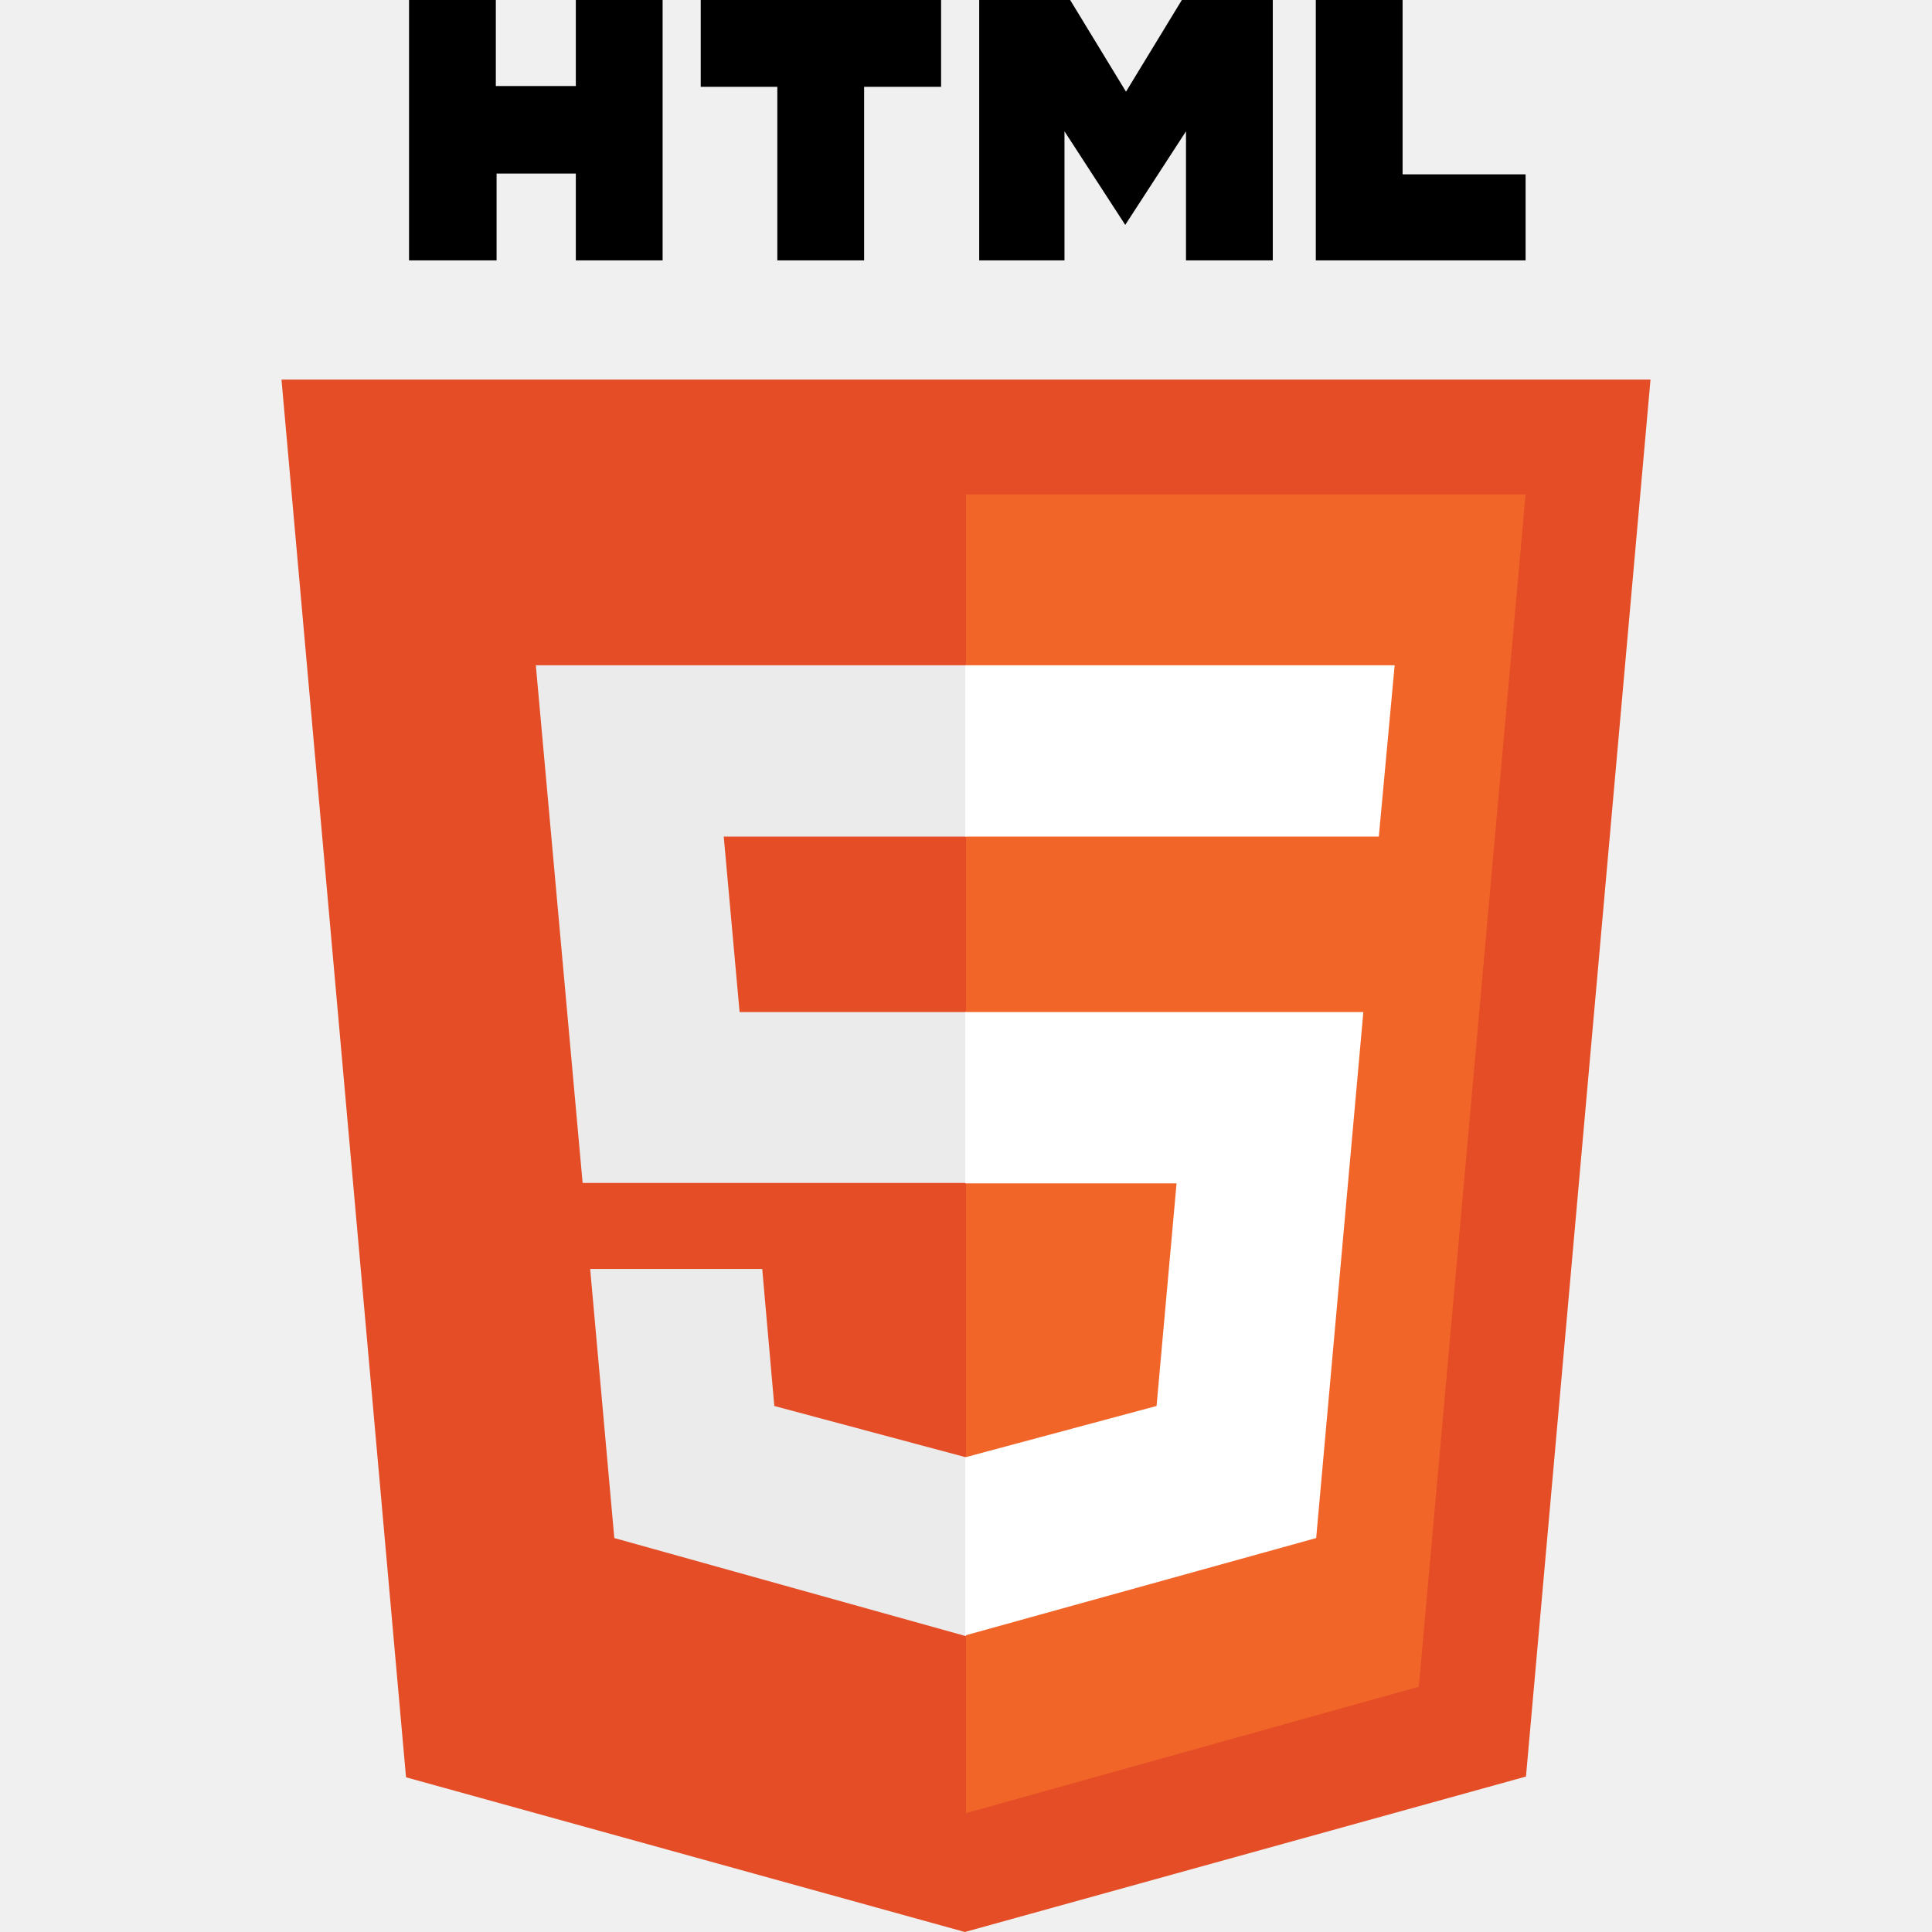
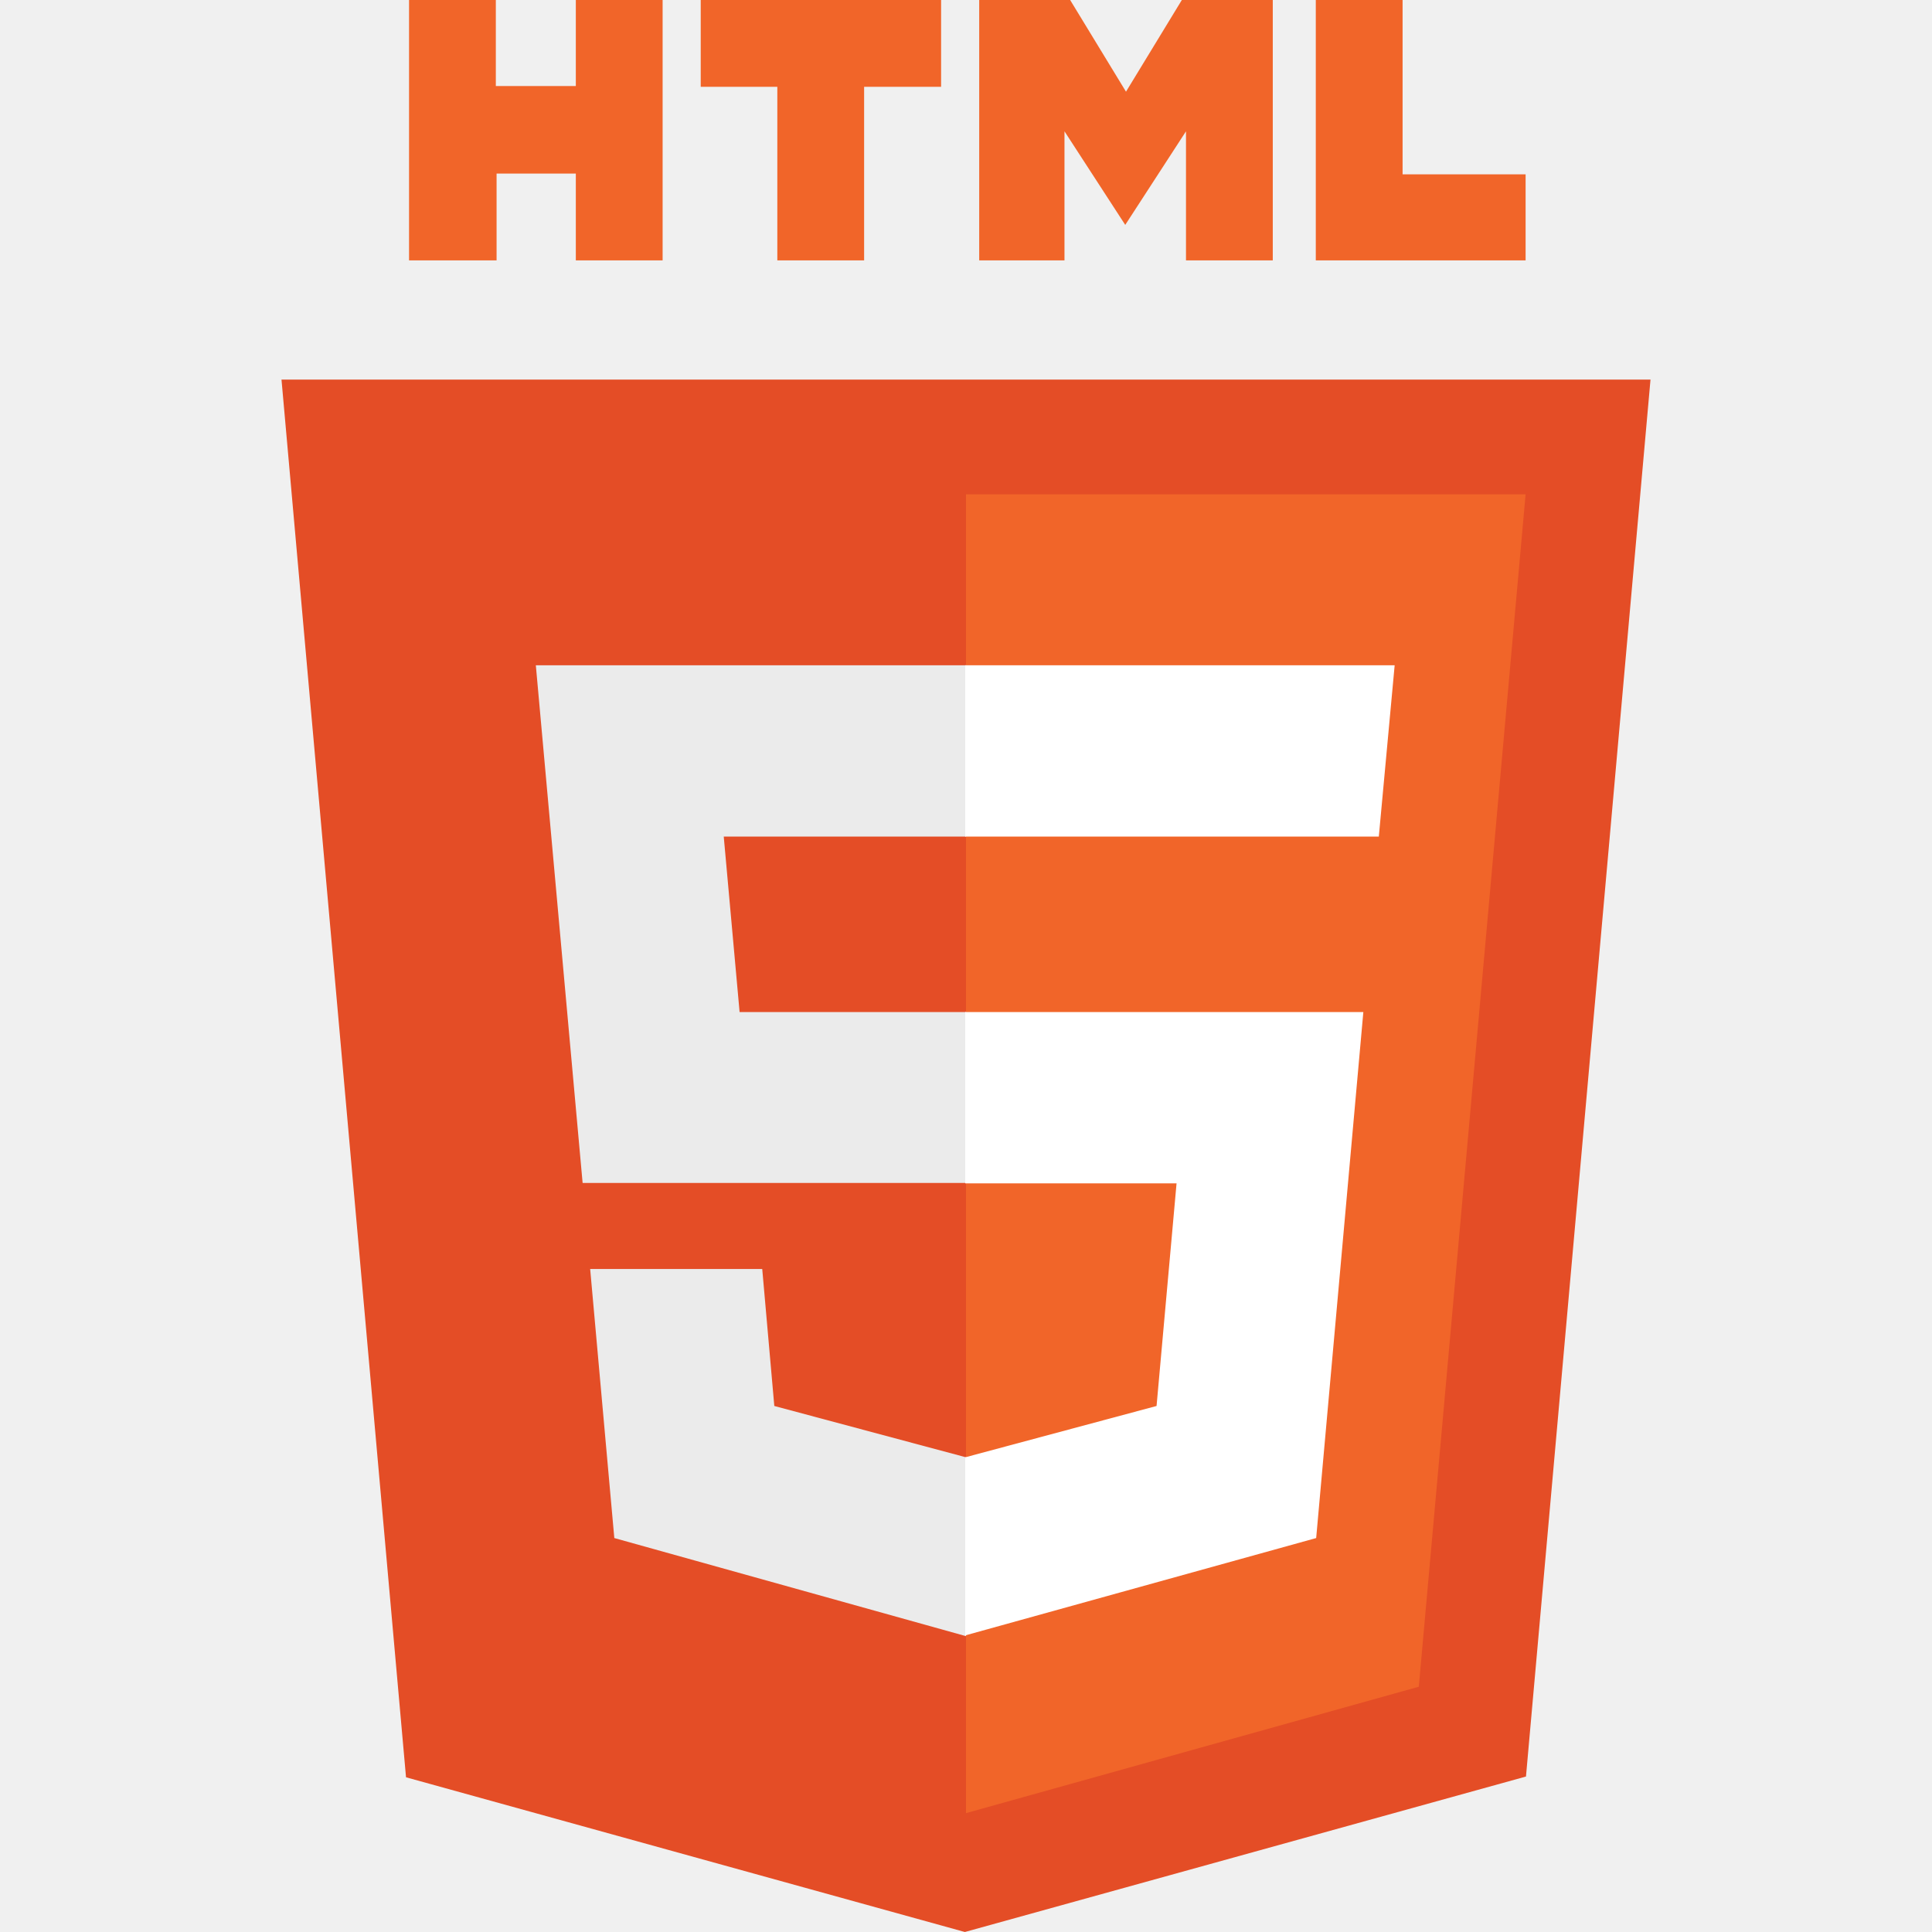
- <svg xmlns="http://www.w3.org/2000/svg" viewBox="0 0 512 512">
-   <path d="M108.4 0h23v22.8h21.2V0h23v69h-23V46h-21v23h-23.2M206 23h-20.3V0h63.7v23H229v46h-23M259.5 0h24.1l14.8 24.3L313.2 0h24.1v69h-23V34.8l-16.1 24.8l-16.1-24.8v34.2h-22.6M348.7 0h23v46.2h32.6V69h-55.6" />
-   <path fill="#e44d26" d="M107.6 471l-33-370.4h362.8l-33 370.2L255.7 512" />
-   <path fill="#f16529" d="M256 480.5V131H404.3L376 447" />
-   <path fill="#ebebeb" d="M142 176.3h114v45.4h-64.2l4.2 46.5h60v45.3H154.4M156.4 336.3H202l3.2 36.3 50.8 13.6v47.4l-93.2-26" />
-   <path fill="#fff" d="M369.6 176.3H255.8v45.4h109.6M361.3 268.2H255.8v45.4h56l-5.3 59-50.7 13.6v47.2l93-25.8" />
+ <svg xmlns="http://www.w3.org/2000/svg" version="1.1" id="Layer_1" x="0px" y="0px" viewBox="0 0 512 512" style="enable-background:new 0 0 512 512;" xml:space="preserve">
+   <style type="text/css">
+ 	.st0{fill:#F16529;}
+ 	.st1{fill:#E44D26;}
+ 	.st2{fill:#EBEBEB;}
+ 	.st3{fill:#FFFFFF;}
+ </style>
+   <path class="st0" d="M108.4,0h23v22.8h21.2V0h23v69h-23V46h-21v23h-23.2 M206,23h-20.3V0h63.7v23H229v46h-23 M259.5,0h24.1  l14.8,24.3L313.2,0h24.1v69h-23V34.8l-16.1,24.8l-16.1-24.8V69h-22.6 M348.7,0h23v46.2h32.6V69h-55.6" />
+   <path class="st1" d="M107.6,471l-33-370.4h362.8l-33,370.2L255.7,512" />
+   <path class="st0" d="M256,480.5V131h148.3L376,447" />
+   <path class="st2" d="M142,176.3h114v45.4h-64.2l4.2,46.5h60v45.3H154.4 M156.4,336.3H202l3.2,36.3l50.8,13.6v47.4l-93.2-26" />
+   <path class="st3" d="M369.6,176.3H255.8v45.4h109.6 M361.3,268.2H255.8v45.4h56l-5.3,59l-50.7,13.6v47.2l93-25.8" />
</svg>
